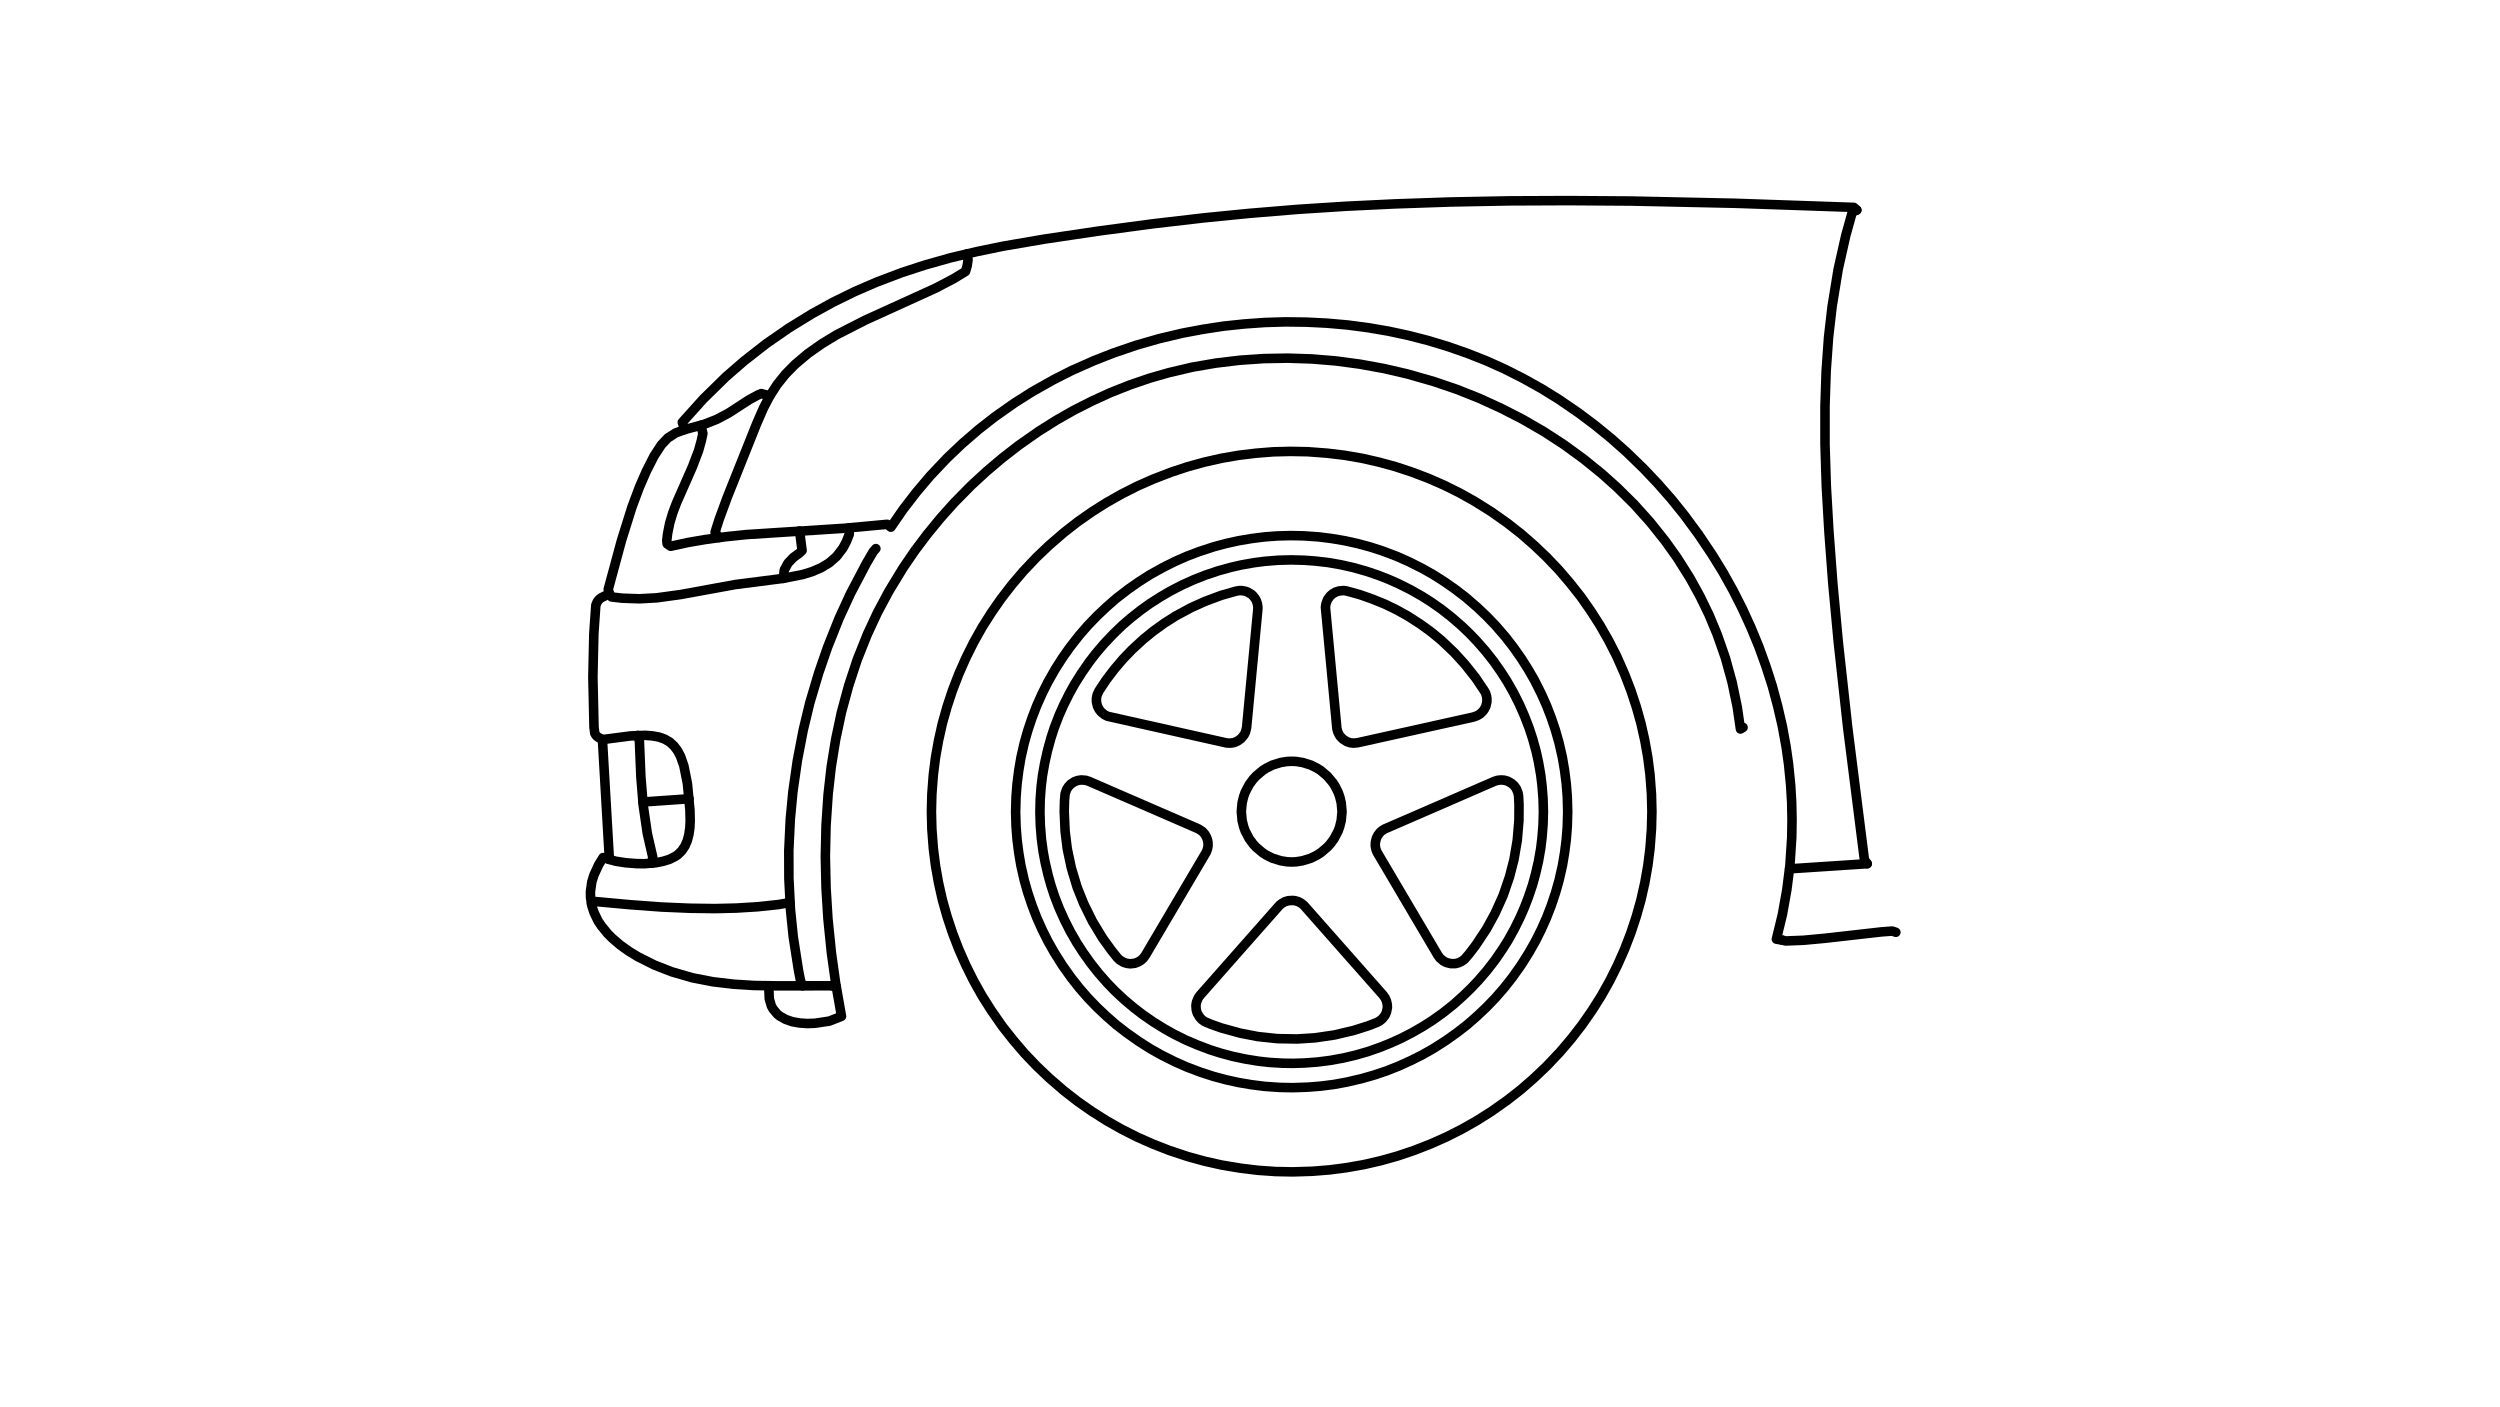
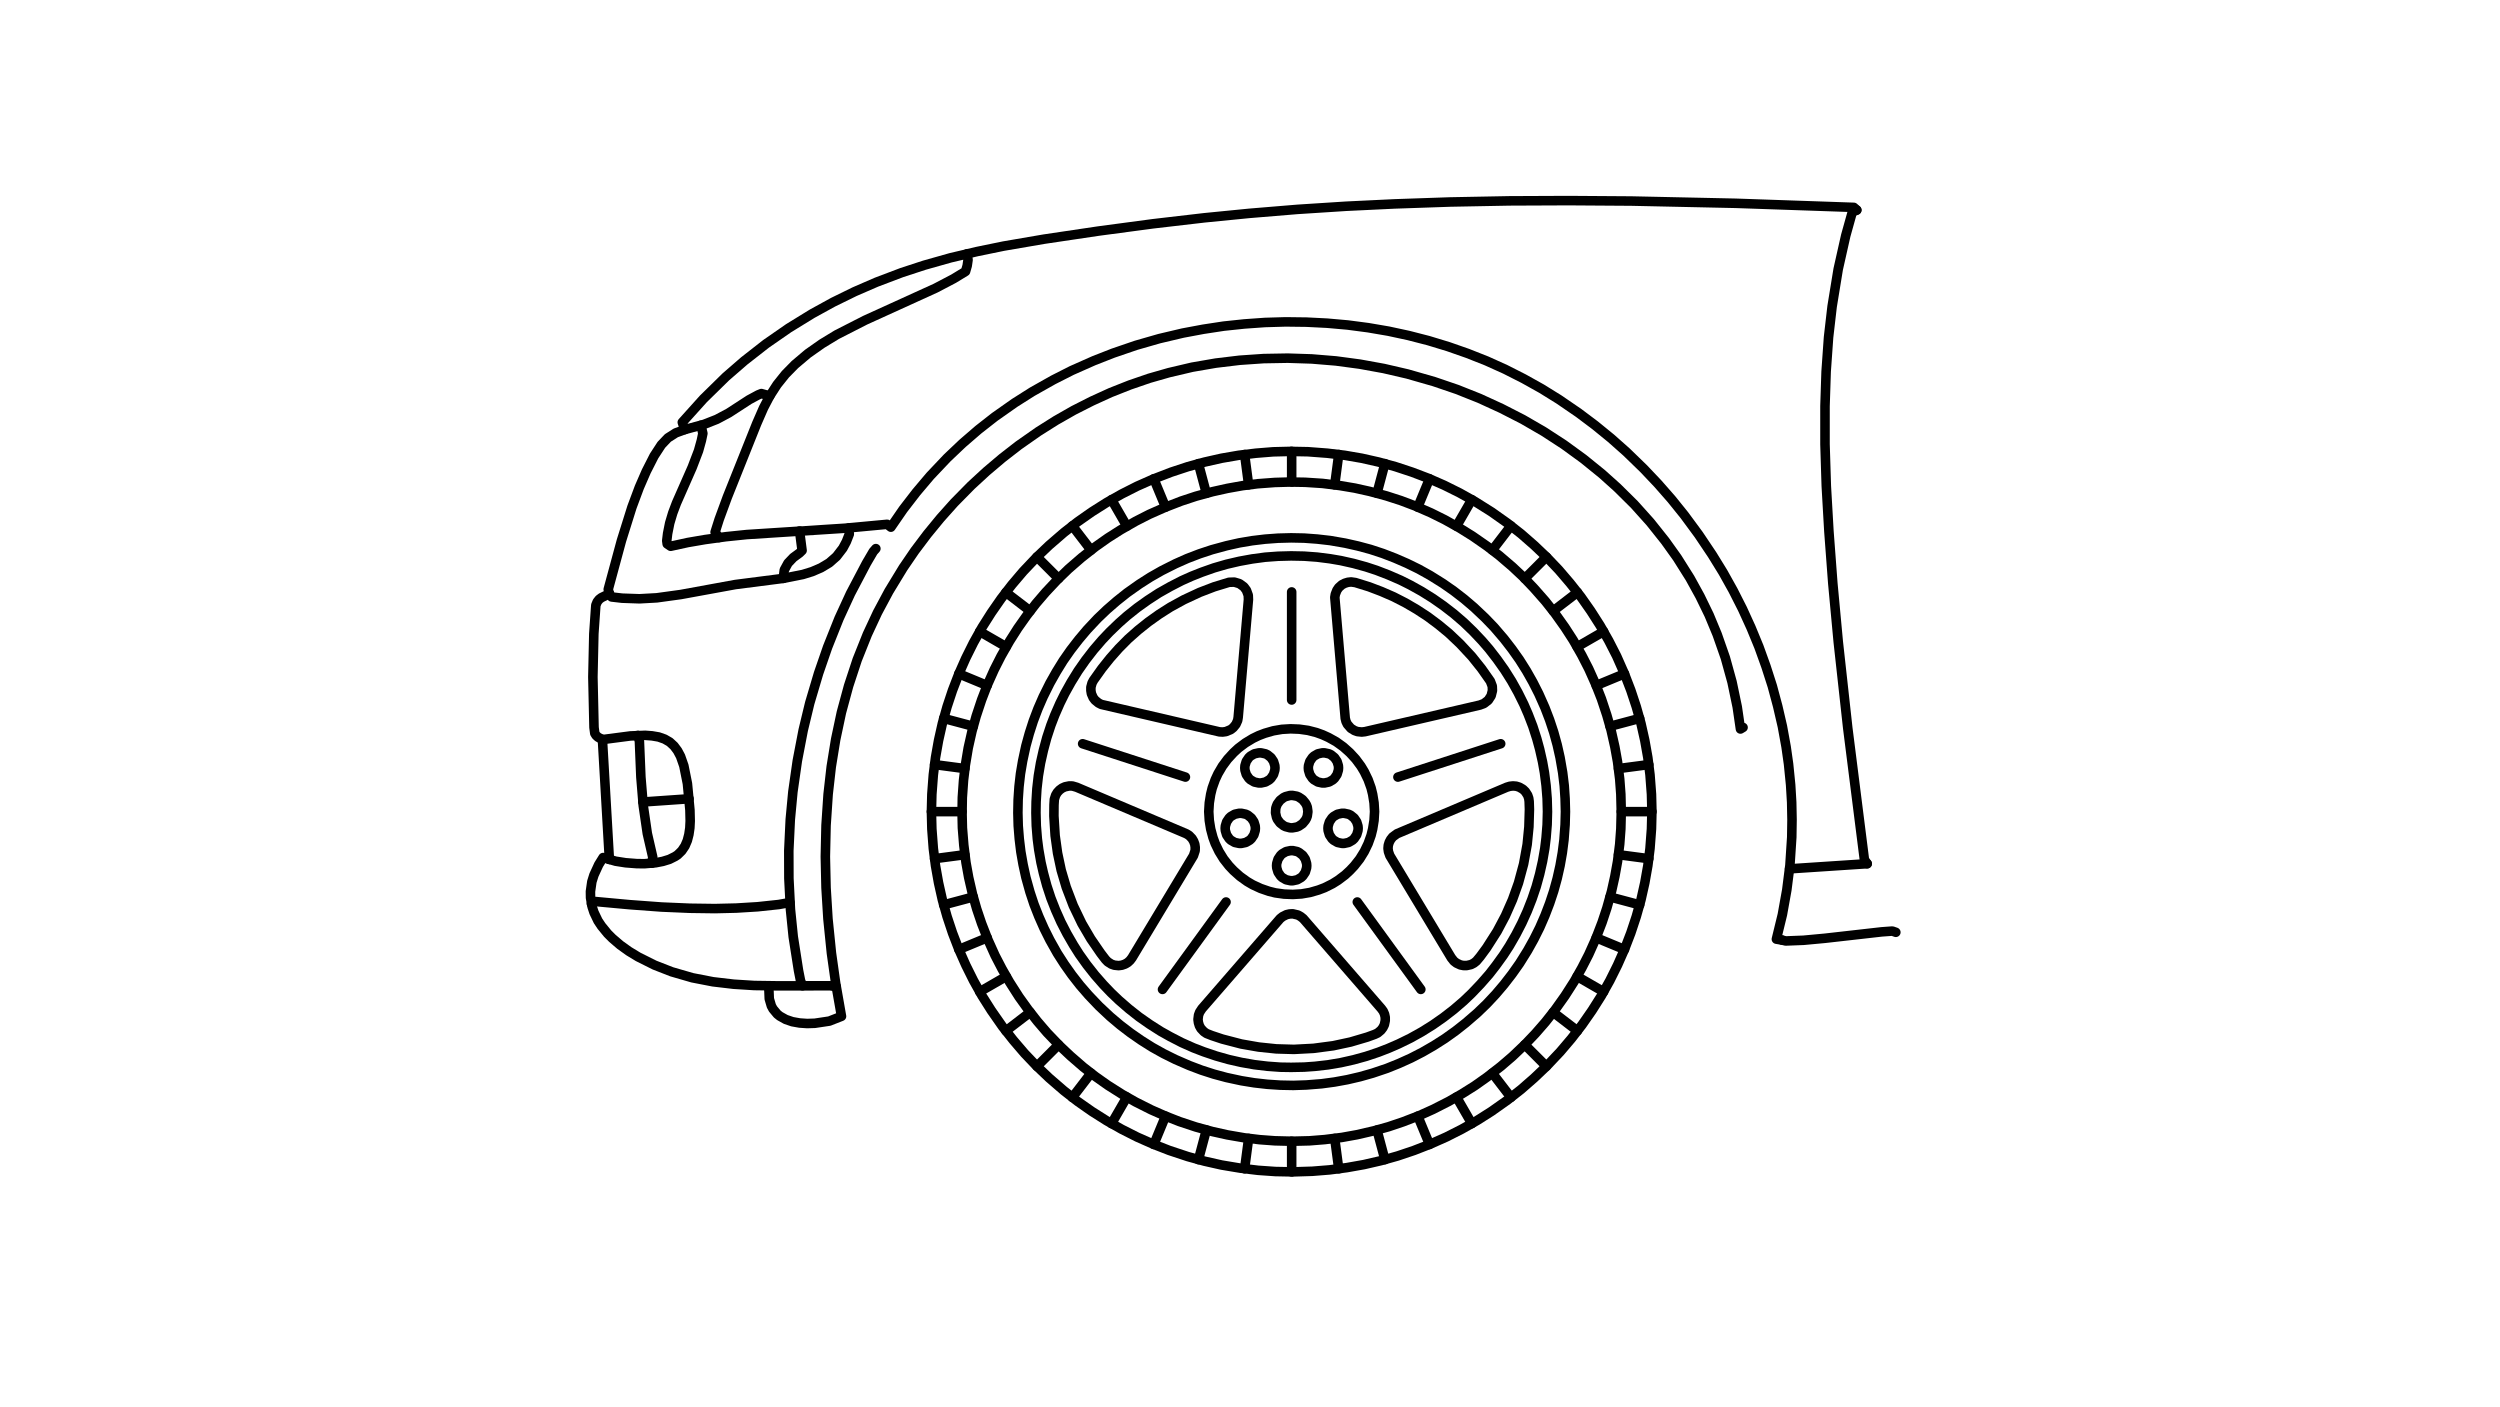
<svg xmlns="http://www.w3.org/2000/svg" viewBox="0 0 2880 1620" width="2880" height="1620">
  <g fill="none" stroke="#000" stroke-width="11" stroke-linecap="round" stroke-linejoin="round">
    <path d="M2139.0,242.0 L2135.6,238.9 L1999.5,234.2 L1879.2,231.6 L1806.9,231.1 L1738.7,231.4 L1670.5,232.7 L1606.5,234.9 L1550.6,237.6 L1494.7,241.2 L1439.1,245.8 L1387.5,250.9 L1328.2,257.8 L1265.3,266.2 L1202.8,275.5 L1156.2,283.5 L1125.5,289.8 L1095.0,297.0 L1064.9,305.5 L1038.9,314.0 L1009.6,325.1 L984.5,336.0 L959.8,348.1 L935.6,361.4 L908.6,378.0 L882.5,396.1 L857.3,415.8 L836.1,434.2 L810.3,459.5 L786.0,486.5 L788.8,494.9" />
    <path d="M2139.0,242.0 L2133.8,244.5 L2126.3,271.4 L2117.6,310.1 L2110.6,353.0 L2106.5,388.5 L2103.7,428.1 L2102.4,467.9 L2102.4,511.8 L2103.9,559.9 L2106.9,612.0 L2111.4,672.0 L2117.7,739.7 L2128.6,838.6 L2147.8,990.4 L2151.0,995.0" />
    <path d="M1114.0,292.4 L1115.2,299.3 L1114.2,306.1 L1112.3,312.7 L1098.5,321.1 L1077.9,331.9 L996.6,368.9 L963.9,385.6 L946.8,396.0 L930.6,407.4 L915.7,420.0 L904.8,431.1 L895.2,443.1 L886.8,456.1 L879.6,469.9 L871.7,488.0 L837.9,572.6 L828.5,598.2 L823.8,613.0 L828.1,619.3" />
    <path d="M886.8,456.1 L877.1,453.4 L873.4,454.9 L863.0,460.5 L839.6,475.7 L825.7,483.1 L811.2,488.8 L788.8,494.9 L778.5,498.7 L769.4,504.5 L761.9,512.4 L753.5,525.3 L744.5,543.0 L736.5,561.4 L728.0,584.2 L715.9,622.8 L700.7,678.9 L702.0,684.0" />
    <path d="M807.5,489.9 L809.7,499.3 L808.0,507.4 L804.7,519.3 L797.4,538.4 L779.3,579.5 L775.0,590.9 L771.5,602.6 L769.1,614.6 L768.1,622.9 L768.6,626.6 L772.6,629.3 L792.3,625.0 L812.1,621.6 L836.1,618.3 L860.3,615.8 L973.7,608.5 L1022.0,604.0 L1026.3,607.3 L1040.5,586.7 L1055.7,567.0 L1071.6,548.2 L1091.2,527.5 L1108.8,510.8 L1127.1,495.0 L1146.0,480.2 L1168.9,464.1 L1189.1,451.3 L1213.4,437.6 L1234.7,426.8 L1260.2,415.5 L1282.4,406.8 L1308.7,397.8 L1335.5,390.1 L1362.6,383.7 L1386.1,379.3 L1409.7,375.7 L1433.4,373.2 L1457.2,371.5 L1481.1,370.8 L1505.0,371.1 L1528.8,372.3 L1552.5,374.4 L1576.1,377.5 L1599.5,381.5 L1622.7,386.5 L1645.6,392.4 L1668.3,399.3 L1690.6,407.1 L1712.6,415.8 L1734.1,425.5 L1755.2,436.2 L1775.8,447.7 L1795.8,460.1 L1818.6,475.7 L1837.5,489.9 L1855.9,504.9 L1873.6,520.6 L1893.5,539.9 L1909.8,557.1 L1925.5,575.0 L1940.4,593.5 L1956.9,615.9 L1972.4,639.0 L1984.9,659.3 L1996.5,680.1 L2007.3,701.4 L2017.2,723.1 L2026.3,745.2 L2034.4,767.7 L2041.7,790.4 L2047.9,813.5 L2053.3,836.8 L2057.6,860.4 L2060.4,880.2 L2062.8,904.1 L2064.0,924.2 L2064.4,944.3 L2064.1,964.5 L2062.0,996.8 L2058.4,1025.2 L2053.3,1053.6 L2046.4,1081.9 L2053.0,1083.0" />
    <path d="M977.8,608.2 L978.4,615.3 L975.0,624.0 L971.0,631.5 L963.7,641.0 L955.3,648.4 L945.8,654.1 L935.6,658.5 L924.9,661.8 L902.3,666.3 L847.1,673.4 L784.2,684.9 L756.6,688.7 L736.7,689.8 L716.7,689.1 L704.6,687.7 L702.0,684.0" />
    <path d="M921.1,611.7 L924.0,634.2 L921.0,637.1 L913.9,642.3 L907.8,648.7 L903.5,656.6 L902.3,666.3" />
    <path d="M1009.0,632.0 L1006.0,635.4 L998.1,648.9 L979.8,683.7 L966.6,712.4 L953.4,745.5 L943.0,775.6 L932.8,810.0 L925.3,841.1 L918.5,876.5 L913.4,912.2 L910.4,944.1 L908.7,980.0 L908.8,1011.9 L910.6,1047.6 L913.8,1079.1 L919.9,1118.1 L922.2,1129.7 L924.5,1135.6" />
    <path d="M702.0,684.0 L692.8,688.5 L690.2,690.5 L688.0,693.3 L686.4,697.2 L684.1,730.1 L683.0,779.9 L684.3,838.0 L685.2,844.8 L686.7,847.2 L688.9,849.2 L694.0,852.0" />
    <path d="M2008.0,838.0 L2005.0,839.8 L2001.3,814.4 L1995.3,785.7 L1987.6,757.8 L1978.2,730.9 L1968.9,708.5 L1958.4,686.9 L1946.9,666.0 L1932.1,642.5 L1918.3,623.2 L1901.1,601.6 L1882.7,581.1 L1863.1,561.7 L1845.5,545.9 L1824.0,528.5 L1801.6,512.2 L1778.4,497.1 L1754.4,483.2 L1729.6,470.5 L1704.3,458.9 L1678.4,448.6 L1652.0,439.6 L1621.3,430.8 L1594.1,424.5 L1566.6,419.5 L1539.0,415.8 L1511.2,413.5 L1483.5,412.6 L1455.7,413.1 L1428.1,415.0 L1400.6,418.3 L1373.4,423.0 L1346.6,429.3 L1323.9,435.8 L1301.5,443.5 L1279.5,452.2 L1258.0,462.0 L1236.9,472.7 L1216.2,484.5 L1196.1,497.2 L1173.4,513.1 L1154.6,527.7 L1136.4,543.1 L1118.8,559.3 L1099.3,579.1 L1083.4,596.9 L1068.3,615.3 L1053.9,634.4 L1040.5,654.0 L1024.0,681.1 L1010.9,705.6 L999.2,730.7 L987.5,760.0 L977.6,790.1 L969.3,820.7 L962.7,851.8 L957.6,883.2 L954.0,915.0 L951.6,950.9 L950.8,986.9 L951.6,1022.8 L953.8,1058.5 L957.8,1097.9 L962.7,1132.7 L969.4,1170.8 L955.4,1176.3 L938.7,1178.8 L929.9,1179.1 L921.2,1178.5 L912.8,1177.0 L905.2,1174.4 L898.4,1170.6 L895.4,1168.2 L890.5,1162.3 L888.6,1158.8 L886.2,1150.6 L885.8,1140.6 L884.8,1135.7" />
    <path d="M702.0,990.0 L709.2,992.1 L720.7,993.9 L733.6,994.9 L742.4,995.0 L755.4,993.9 L763.6,992.3 L771.1,990.0 L777.7,986.7 L780.6,984.8 L785.4,980.1 L789.1,974.6 L791.8,968.3 L793.6,961.3 L794.7,953.8 L795.1,945.8 L794.8,933.2 L791.9,902.7 L787.8,882.2 L784.0,871.3 L780.6,864.9 L776.5,859.4 L771.5,854.8 L765.6,851.4 L758.8,849.0 L751.2,847.7 L743.2,847.1 L726.2,847.8 L694.0,852.0" />
    <path d="M734.8,847.2 L736.6,853.9 L738.3,895.2 L741.0,928.0 L745.7,960.2 L752.0,987.6 L751.1,994.4" />
    <path d="M694.0,852.0 L702.0,990.0" />
    <path d="M793.8,920.2 L740.6,923.9" />
    <path d="M702.0,990.0 L694.8,987.9 L689.7,996.1 L684.2,1008.1 L681.8,1015.8 L680.2,1027.0 L680.3,1034.2 L682.1,1044.5 L684.3,1051.2 L688.9,1060.8 L692.9,1066.8 L700.0,1075.5 L705.5,1081.0 L714.5,1088.7 L724.4,1095.8 L735.1,1102.3 L754.1,1111.8 L773.8,1119.5 L797.6,1126.4 L821.3,1131.0 L845.1,1133.8 L868.9,1135.3 L896.7,1135.7 L956.4,1135.6 L963.3,1136.6" />
    <path d="M2151.0,995.0 L2061.6,1000.9" />
    <path d="M681.3,1041.1 L685.3,1038.5 L725.5,1042.2 L762.1,1044.9 L794.8,1046.3 L823.6,1046.7 L848.2,1046.1 L872.7,1044.6 L897.1,1042.0 L910.0,1039.7" />
    <path d="M2184.0,1074.0 L2180.0,1072.6 L2167.7,1073.5 L2102.3,1080.9 L2077.6,1083.2 L2057.1,1084.0 L2053.0,1083.0" />
    <path d="M1903.0,935.0 L1902.5,955.0 L1900.8,977.5 L1898.3,997.3 L1894.8,1017.0 L1890.4,1036.6 L1885.0,1055.8 L1878.7,1074.8 L1871.5,1093.5 L1863.4,1111.8 L1854.5,1129.7 L1844.7,1147.2 L1834.0,1164.1 L1822.6,1180.5 L1810.3,1196.4 L1797.4,1211.6 L1781.9,1228.0 L1767.4,1241.8 L1752.3,1255.0 L1736.6,1267.3 L1718.2,1280.3 L1701.3,1291.0 L1683.8,1300.9 L1666.0,1309.9 L1647.7,1318.0 L1629.0,1325.3 L1610.0,1331.7 L1590.8,1337.1 L1571.3,1341.6 L1551.6,1345.1 L1531.7,1347.7 L1511.8,1349.3 L1489.3,1350.0 L1469.2,1349.6 L1449.3,1348.2 L1429.4,1345.8 L1407.2,1342.1 L1387.7,1337.7 L1368.4,1332.4 L1347.0,1325.3 L1328.3,1318.0 L1310.0,1309.9 L1292.2,1300.9 L1274.7,1291.0 L1257.8,1280.3 L1241.4,1268.8 L1225.6,1256.5 L1208.6,1241.8 L1194.1,1228.0 L1180.3,1213.5 L1167.3,1198.3 L1154.9,1182.6 L1142.0,1164.1 L1131.3,1147.2 L1121.5,1129.7 L1112.6,1111.8 L1104.5,1093.5 L1097.3,1074.8 L1091.0,1055.8 L1085.6,1036.6 L1081.2,1017.0 L1077.7,997.3 L1075.2,977.5 L1073.5,955.0 L1073.0,935.0 L1073.5,915.0 L1075.2,892.5 L1077.7,872.7 L1081.2,853.0 L1085.6,833.4 L1091.0,814.2 L1097.3,795.2 L1104.5,776.5 L1112.6,758.2 L1121.5,740.3 L1131.3,722.8 L1142.0,705.9 L1153.4,689.5 L1165.7,673.6 L1178.6,658.4 L1194.1,642.0 L1208.6,628.2 L1225.6,613.5 L1241.4,601.2 L1257.8,589.7 L1274.7,579.0 L1292.2,569.1 L1310.0,560.1 L1328.3,552.0 L1349.3,543.9 L1368.4,537.6 L1387.7,532.3 L1407.2,527.9 L1426.9,524.5 L1446.8,522.1 L1466.7,520.5 L1486.7,520.0 L1506.8,520.4 L1529.2,522.1 L1549.1,524.5 L1568.8,527.9 L1588.3,532.3 L1607.6,537.6 L1626.7,543.9 L1645.4,551.0 L1663.7,559.0 L1681.6,567.9 L1699.1,577.7 L1718.2,589.7 L1736.6,602.7 L1752.3,615.0 L1767.4,628.2 L1781.9,642.0 L1795.7,656.5 L1808.7,671.7 L1821.1,687.4 L1832.6,703.8 L1843.4,720.7 L1853.3,738.1 L1862.4,755.9 L1871.5,776.5 L1878.7,795.2 L1885.0,814.2 L1890.4,833.4 L1894.8,853.0 L1898.3,872.7 L1900.8,892.5 L1902.5,915.0Z" />
-     <path d="M1806.0,935.0 L1805.5,952.5 L1804.3,967.5 L1802.4,982.4 L1799.9,997.2 L1796.0,1014.3 L1791.9,1028.7 L1787.1,1043.0 L1781.7,1057.0 L1775.6,1070.7 L1768.9,1084.1 L1761.5,1097.2 L1752.1,1112.1 L1742.0,1126.3 L1732.7,1138.1 L1722.8,1149.5 L1712.4,1160.3 L1701.5,1170.6 L1690.2,1180.5 L1678.3,1189.7 L1666.1,1198.4 L1651.3,1207.9 L1638.2,1215.3 L1624.8,1222.0 L1611.1,1228.2 L1597.2,1233.7 L1582.9,1238.5 L1568.5,1242.6 L1551.4,1246.6 L1536.6,1249.3 L1521.7,1251.2 L1506.8,1252.4 L1489.3,1253.0 L1474.2,1252.7 L1456.8,1251.5 L1441.8,1249.6 L1427.0,1247.1 L1412.4,1243.9 L1397.9,1240.0 L1383.6,1235.4 L1367.2,1229.2 L1353.4,1223.1 L1337.8,1215.3 L1324.7,1207.9 L1312.0,1199.8 L1297.7,1189.7 L1285.8,1180.5 L1274.5,1170.6 L1263.6,1160.3 L1253.2,1149.5 L1243.3,1138.1 L1234.0,1126.3 L1223.9,1112.1 L1214.5,1097.2 L1207.1,1084.1 L1200.4,1070.7 L1194.3,1057.0 L1188.9,1043.0 L1184.1,1028.7 L1180.0,1014.3 L1176.1,997.2 L1173.6,982.4 L1171.7,967.5 L1170.5,952.5 L1170.0,935.0 L1170.5,917.5 L1171.7,902.5 L1173.6,887.6 L1176.1,872.8 L1180.0,855.7 L1184.1,841.3 L1188.9,827.0 L1194.3,813.0 L1200.4,799.3 L1207.1,785.9 L1215.8,770.6 L1223.9,757.9 L1232.5,745.7 L1243.3,731.9 L1253.2,720.5 L1263.6,709.7 L1274.5,699.4 L1285.8,689.5 L1299.7,678.8 L1312.0,670.2 L1324.7,662.1 L1340.0,653.6 L1353.4,646.9 L1367.2,640.8 L1381.2,635.5 L1397.9,630.0 L1412.4,626.1 L1427.0,622.9 L1441.8,620.4 L1456.8,618.5 L1471.7,617.4 L1486.7,617.0 L1501.8,617.3 L1519.2,618.5 L1534.2,620.4 L1549.0,622.9 L1563.6,626.1 L1578.1,630.0 L1592.4,634.6 L1608.8,640.8 L1622.6,646.9 L1638.2,654.7 L1651.3,662.1 L1664.0,670.2 L1676.3,678.8 L1688.2,687.9 L1701.5,699.4 L1712.4,709.7 L1722.8,720.5 L1734.3,733.8 L1743.5,745.7 L1752.1,757.9 L1760.2,770.6 L1767.7,783.6 L1775.6,799.3 L1781.7,813.0 L1787.1,827.0 L1791.9,841.3 L1796.0,855.7 L1799.9,872.8 L1802.4,887.6 L1804.3,902.5 L1805.5,917.5Z" />
-     <path d="M1778.0,935.0 L1777.6,950.0 L1776.4,965.0 L1774.9,977.5 L1772.3,992.3 L1768.9,1006.9 L1765.6,1019.0 L1760.8,1033.3 L1756.3,1045.0 L1751.3,1056.5 L1744.7,1069.9 L1737.4,1083.1 L1730.7,1093.7 L1722.2,1106.1 L1713.0,1118.0 L1703.2,1129.4 L1694.6,1138.5 L1685.6,1147.2 L1674.4,1157.2 L1662.6,1166.6 L1650.4,1175.3 L1639.8,1182.1 L1626.8,1189.6 L1613.4,1196.5 L1602.0,1201.6 L1590.4,1206.3 L1576.2,1211.3 L1561.7,1215.5 L1547.1,1218.9 L1532.3,1221.6 L1517.4,1223.5 L1502.4,1224.6 L1489.9,1225.0 L1477.4,1224.8 L1462.3,1223.9 L1449.9,1222.5 L1435.0,1220.1 L1420.3,1217.0 L1405.8,1213.1 L1393.9,1209.3 L1379.8,1204.0 L1366.0,1198.1 L1352.5,1191.4 L1341.6,1185.3 L1328.8,1177.4 L1316.4,1168.8 L1306.5,1161.2 L1295.0,1151.5 L1284.0,1141.2 L1275.3,1132.2 L1265.4,1120.9 L1256.1,1109.1 L1247.4,1096.8 L1240.6,1086.3 L1233.1,1073.3 L1226.3,1059.9 L1220.1,1046.1 L1214.7,1032.1 L1210.8,1020.2 L1207.4,1008.1 L1204.0,993.5 L1201.7,981.2 L1199.7,966.3 L1198.5,951.3 L1198.0,936.3 L1198.3,921.2 L1199.4,906.2 L1200.9,893.8 L1203.5,879.0 L1206.8,864.3 L1210.8,849.8 L1214.7,837.9 L1220.1,823.9 L1225.2,812.4 L1231.9,799.0 L1238.0,788.0 L1246.0,775.3 L1254.6,762.9 L1262.2,753.0 L1272.0,741.5 L1282.3,730.6 L1293.1,720.2 L1302.6,712.0 L1314.4,702.7 L1324.6,695.4 L1337.3,687.3 L1348.1,681.0 L1361.4,674.1 L1375.1,667.9 L1389.1,662.4 L1403.4,657.6 L1417.9,653.6 L1430.1,650.8 L1444.9,648.2 L1457.4,646.6 L1472.3,645.4 L1487.4,645.0 L1502.4,645.4 L1514.9,646.3 L1529.8,648.0 L1544.7,650.6 L1559.3,653.9 L1573.8,658.0 L1588.0,662.8 L1599.7,667.4 L1611.2,672.5 L1624.6,679.2 L1637.7,686.6 L1648.3,693.3 L1660.6,701.9 L1672.4,711.2 L1683.8,721.1 L1692.8,729.7 L1701.5,738.8 L1711.4,750.1 L1720.7,761.9 L1729.3,774.2 L1736.1,784.8 L1743.5,797.8 L1750.3,811.3 L1756.3,825.0 L1761.7,839.1 L1765.6,851.0 L1769.6,865.5 L1772.3,877.7 L1774.9,892.5 L1776.4,905.0 L1777.6,920.0Z" />
-     <path d="M1546.0,935.0 L1545.1,945.1 L1543.3,952.4 L1541.6,957.2 L1536.9,966.2 L1532.4,972.3 L1529.0,976.0 L1521.3,982.5 L1517.0,985.2 L1510.2,988.6 L1500.6,991.6 L1493.1,992.8 L1488.0,993.0 L1482.9,992.8 L1475.4,991.6 L1465.8,988.6 L1459.0,985.2 L1454.7,982.5 L1447.0,976.0 L1443.6,972.3 L1439.1,966.2 L1434.4,957.2 L1432.7,952.4 L1430.9,945.1 L1430.0,935.0 L1430.9,924.9 L1432.7,917.6 L1434.4,912.8 L1439.1,903.8 L1443.6,897.7 L1447.0,894.0 L1454.7,887.5 L1459.0,884.8 L1465.8,881.4 L1475.4,878.4 L1482.9,877.2 L1488.0,877.0 L1493.1,877.2 L1500.6,878.4 L1510.2,881.4 L1517.0,884.8 L1521.3,887.5 L1529.0,894.0 L1535.5,901.7 L1538.2,906.0 L1541.6,912.8 L1543.3,917.6 L1545.1,924.9Z" />
-     <path d="M1551.7,680.9 L1547.8,680.3 L1542.6,680.8 L1538.8,682.0 L1535.4,683.9 L1532.4,686.5 L1529.3,690.7 L1527.5,695.6 L1526.9,699.5 L1540.1,839.3 L1541.1,843.1 L1542.8,846.6 L1544.3,848.7 L1547.1,851.5 L1551.5,854.3 L1555.1,855.6 L1559.0,856.1 L1564.2,855.6 L1697.4,826.0 L1701.1,824.7 L1703.4,823.5 L1705.6,822.0 L1708.4,819.2 L1709.9,817.1 L1711.7,813.6 L1712.9,808.5 L1712.9,804.5 L1712.5,801.9 L1711.3,798.2 L1710.0,795.9 L1700.0,781.0 L1687.5,765.2 L1675.5,752.0 L1660.9,738.1 L1649.2,728.4 L1636.7,719.3 L1622.0,709.8 L1608.7,702.4 L1595.0,695.8 L1580.7,690.0 L1566.4,685.0Z" />
-     <path d="M1656.4,1100.4 L1658.7,1103.6 L1662.7,1107.0 L1666.2,1108.8 L1671.3,1110.1 L1676.5,1110.1 L1680.4,1109.1 L1683.9,1107.4 L1687.1,1105.1 L1692.3,1099.1 L1700.0,1089.0 L1712.5,1070.1 L1722.3,1052.2 L1731.6,1031.6 L1739.0,1010.0 L1744.1,990.2 L1747.9,967.9 L1749.8,945.1 L1749.9,927.2 L1749.4,917.0 L1748.7,913.2 L1746.7,908.3 L1744.3,905.1 L1741.4,902.5 L1736.9,899.9 L1733.1,898.8 L1729.1,898.5 L1725.2,898.9 L1721.5,900.1 L1595.1,955.0 L1591.8,957.1 L1589.9,958.8 L1587.5,961.9 L1585.7,965.4 L1584.4,970.4 L1584.3,974.3 L1585.0,978.2 L1586.4,981.8Z" />
-     <path d="M1382.7,1146.3 L1380.4,1149.5 L1378.4,1154.3 L1377.7,1158.2 L1378.1,1163.4 L1379.2,1167.2 L1381.9,1171.7 L1384.6,1174.6 L1387.8,1176.9 L1395.1,1180.0 L1407.0,1184.2 L1428.8,1190.2 L1448.9,1194.1 L1471.4,1196.5 L1494.2,1196.9 L1514.7,1195.6 L1537.2,1192.3 L1559.3,1187.1 L1576.3,1181.7 L1585.9,1178.0 L1589.3,1176.2 L1592.4,1173.7 L1595.6,1169.6 L1597.2,1166.0 L1598.3,1160.8 L1598.1,1156.9 L1597.2,1153.1 L1595.6,1149.5 L1593.3,1146.3 L1502.1,1043.0 L1499.1,1040.6 L1495.6,1038.7 L1491.9,1037.6 L1489.3,1037.3 L1484.1,1037.6 L1480.4,1038.7 L1476.9,1040.6 L1473.9,1043.0Z" />
-     <path d="M1254.5,900.1 L1250.8,898.9 L1245.5,898.5 L1241.6,899.1 L1237.9,900.4 L1233.5,903.3 L1230.8,906.2 L1228.7,909.5 L1227.0,914.4 L1226.3,922.3 L1226.0,935.0 L1227.0,957.6 L1229.5,977.9 L1234.2,1000.0 L1240.8,1021.9 L1248.4,1040.9 L1258.5,1061.4 L1270.2,1080.7 L1280.7,1095.2 L1287.1,1103.2 L1289.9,1105.9 L1294.4,1108.6 L1298.2,1109.8 L1302.1,1110.3 L1307.3,1109.7 L1311.0,1108.3 L1314.4,1106.3 L1317.3,1103.6 L1319.6,1100.4 L1389.6,981.8 L1391.0,978.2 L1391.7,974.3 L1391.6,970.4 L1391.1,967.8 L1389.8,964.2 L1387.8,960.8 L1385.2,957.9 L1380.9,955.0Z" />
-     <path d="M1266.0,795.9 L1263.8,800.7 L1263.1,804.5 L1263.1,808.5 L1264.3,813.6 L1266.1,817.1 L1268.5,820.2 L1272.6,823.5 L1276.1,825.2 L1413.1,855.9 L1417.0,856.1 L1420.9,855.6 L1423.3,854.8 L1426.8,853.0 L1429.9,850.6 L1433.2,846.6 L1434.9,843.1 L1436.1,838.0 L1449.0,702.2 L1449.1,699.5 L1448.5,695.6 L1447.3,691.9 L1446.0,689.6 L1443.6,686.5 L1441.7,684.7 L1437.2,682.0 L1434.7,681.1 L1430.8,680.4 L1428.2,680.3 L1424.3,680.9 L1407.0,685.8 L1388.2,692.8 L1371.8,700.2 L1354.2,709.7 L1341.2,718.0 L1328.8,726.9 L1317.0,736.5 L1304.1,748.4 L1293.6,759.3 L1283.6,771.1 L1274.4,783.2Z" />
+     <path d="M1867.7,935.0 L1867.2,955.0 L1865.9,972.5 L1863.4,992.4 L1860.3,1009.6 L1856.5,1026.7 L1851.1,1046.0 L1845.6,1062.6 L1838.4,1081.3 L1830.2,1099.6 L1822.2,1115.2 L1813.6,1130.4 L1802.8,1147.3 L1791.2,1163.6 L1780.3,1177.4 L1768.8,1190.6 L1756.7,1203.3 L1742.2,1217.1 L1728.9,1228.5 L1713.1,1240.8 L1698.8,1250.9 L1684.0,1260.2 L1668.8,1268.9 L1650.9,1278.0 L1634.9,1285.2 L1616.2,1292.4 L1599.6,1298.0 L1582.7,1302.7 L1563.2,1307.2 L1546.0,1310.3 L1526.1,1312.8 L1508.6,1314.2 L1488.6,1314.7 L1468.6,1314.2 L1451.1,1312.9 L1433.7,1310.8 L1414.0,1307.4 L1396.9,1303.6 L1377.6,1298.3 L1358.6,1292.0 L1342.3,1285.6 L1326.2,1278.5 L1308.3,1269.5 L1293.1,1260.9 L1276.2,1250.2 L1261.9,1240.1 L1248.0,1229.3 L1232.9,1216.2 L1220.2,1204.2 L1206.3,1189.7 L1194.9,1176.4 L1184.1,1162.6 L1173.9,1148.4 L1163.1,1131.5 L1154.4,1116.3 L1146.3,1100.7 L1138.1,1082.5 L1130.8,1063.8 L1125.2,1047.2 L1120.4,1030.4 L1115.9,1010.8 L1112.8,993.6 L1110.3,973.7 L1108.7,953.8 L1108.3,936.3 L1108.6,918.7 L1110.0,898.8 L1112.1,881.4 L1115.4,861.6 L1119.8,842.1 L1124.5,825.2 L1130.8,806.2 L1137.1,789.8 L1145.3,771.5 L1153.2,755.9 L1163.1,738.5 L1172.5,723.7 L1182.6,709.4 L1193.3,695.5 L1204.7,682.2 L1218.4,667.6 L1231.0,655.4 L1246.1,642.3 L1261.9,629.9 L1276.2,619.8 L1291.0,610.4 L1308.3,600.5 L1324.0,592.5 L1342.3,584.4 L1360.9,577.2 L1377.6,571.7 L1396.9,566.4 L1414.0,562.6 L1431.3,559.5 L1448.6,557.3 L1468.6,555.8 L1486.1,555.3 L1503.6,555.6 L1523.6,556.9 L1543.5,559.4 L1560.8,562.3 L1577.9,566.1 L1597.2,571.3 L1613.9,576.7 L1630.3,582.9 L1648.6,590.9 L1664.3,598.7 L1681.8,608.5 L1696.7,617.8 L1713.1,629.2 L1727.0,639.9 L1742.2,652.9 L1755.0,664.9 L1767.1,677.6 L1780.3,692.6 L1791.2,706.4 L1802.8,722.7 L1812.3,737.4 L1822.2,754.8 L1830.2,770.4 L1838.4,788.7 L1844.8,805.0 L1851.1,824.0 L1855.9,840.9 L1860.3,860.4 L1863.4,877.6 L1865.9,897.5 L1867.2,915.0Z" />
+     <path d="M1867.7,935.0 L1903.0,935.0" />
+     <path d="M1864.5,984.6 L1899.4,989.2" />
+     <path d="M1854.8,1033.3 L1888.9,1042.4" />
+     <path d="M1838.8,1080.3 L1871.4,1093.8" />
+     <path d="M1816.9,1124.9 L1847.4,1142.5" />
+     <path d="M1789.3,1166.2 L1817.2,1187.6" />
+     <path d="M1756.5,1203.5 L1781.4,1228.4" />
+     <path d="M1719.2,1236.3 L1740.6,1264.2" />
+     <path d="M1677.9,1263.9 L1695.5,1294.4" />
+     <path d="M1633.3,1285.8 L1646.8,1318.4" />
+     <path d="M1586.3,1301.8 L1595.4,1335.9" />
+     <path d="M1537.6,1311.5 L1542.2,1346.4" />
+     <path d="M1488.0,1314.7 L1488.0,1350.0" />
+     <path d="M1438.4,1311.5 L1433.8,1346.4" />
+     <path d="M1389.7,1301.8 L1380.6,1335.9" />
+     <path d="M1342.7,1285.8 L1329.2,1318.4" />
+     <path d="M1298.1,1263.9 L1280.5,1294.4" />
+     <path d="M1256.8,1236.3 L1235.4,1264.2" />
+     <path d="M1219.5,1203.5 L1194.6,1228.4" />
+     <path d="M1186.7,1166.2 L1158.8,1187.6" />
+     <path d="M1159.1,1124.9 L1128.6,1142.5" />
+     <path d="M1137.2,1080.3 L1104.6,1093.8" />
+     <path d="M1121.2,1033.3 L1087.1,1042.4" />
+     <path d="M1111.5,984.6 L1076.6,989.2" />
+     <path d="M1108.3,935.0 L1073.0,935.0" />
+     <path d="M1111.5,885.4 L1076.6,880.8" />
+     <path d="M1121.2,836.7 L1087.1,827.6" />
+     <path d="M1137.2,789.7 L1104.6,776.2" />
+     <path d="M1159.1,745.1 L1128.6,727.5" />
+     <path d="M1186.7,703.8 L1158.8,682.4" />
+     <path d="M1219.5,666.5 L1194.6,641.6" />
+     <path d="M1256.8,633.7 L1235.4,605.8" />
+     <path d="M1298.1,606.1 L1280.5,575.6" />
+     <path d="M1342.7,584.2 L1329.2,551.6" />
+     <path d="M1389.7,568.2 L1380.6,534.1" />
+     <path d="M1438.4,558.5 L1433.8,523.6" />
+     <path d="M1488.0,555.3 L1488.0,520.0" />
+     <path d="M1537.6,558.5 L1542.2,523.6" />
+     <path d="M1586.3,568.2 L1595.4,534.1" />
+     <path d="M1633.3,584.2 L1646.8,551.6" />
+     <path d="M1677.9,606.1 L1695.5,575.6" />
+     <path d="M1719.2,633.7 L1740.6,605.8" />
+     <path d="M1756.5,666.5 L1781.4,641.6" />
+     <path d="M1789.3,703.8 L1817.2,682.4" />
+     <path d="M1816.9,745.1 L1847.4,727.5" />
+     <path d="M1838.8,789.7 L1871.4,776.2" />
+     <path d="M1854.8,836.7 L1888.9,827.6" />
+     <path d="M1864.5,885.4 L1899.4,880.8" />
+     <path d="M1803.4,935.0 L1803.0,950.0 L1801.7,967.5 L1799.8,982.4 L1797.2,997.2 L1793.9,1011.9 L1789.9,1026.4 L1785.2,1040.6 L1779.8,1054.7 L1773.8,1068.5 L1767.1,1081.9 L1759.8,1095.0 L1750.5,1109.9 L1741.8,1122.2 L1732.6,1134.1 L1722.9,1145.5 L1712.6,1156.5 L1701.8,1166.9 L1688.5,1178.4 L1676.7,1187.7 L1664.5,1196.4 L1651.8,1204.5 L1638.8,1212.0 L1625.4,1218.9 L1611.7,1225.1 L1597.8,1230.7 L1581.2,1236.3 L1566.7,1240.4 L1552.1,1243.8 L1537.3,1246.5 L1522.4,1248.5 L1504.9,1249.9 L1489.9,1250.4 L1474.9,1250.1 L1459.9,1249.1 L1444.9,1247.4 L1430.1,1245.0 L1412.9,1241.3 L1398.4,1237.4 L1384.1,1232.8 L1370.1,1227.5 L1354.0,1220.5 L1340.5,1213.8 L1327.4,1206.5 L1314.7,1198.5 L1302.3,1189.9 L1290.4,1180.8 L1278.9,1171.1 L1266.1,1159.1 L1254.0,1146.4 L1244.2,1135.1 L1234.9,1123.2 L1226.2,1110.9 L1218.1,1098.3 L1209.5,1083.0 L1202.8,1069.6 L1196.7,1055.8 L1191.2,1041.8 L1186.5,1027.6 L1181.8,1010.7 L1178.6,996.0 L1176.0,981.2 L1174.2,966.3 L1173.0,951.3 L1172.6,936.3 L1172.9,921.2 L1173.9,906.2 L1175.6,891.3 L1178.1,876.5 L1181.8,859.3 L1185.8,844.8 L1190.4,830.5 L1195.7,816.5 L1201.7,802.7 L1209.5,787.0 L1216.9,773.9 L1224.8,761.1 L1233.4,748.8 L1242.6,736.9 L1252.3,725.4 L1264.3,712.6 L1275.2,702.2 L1286.5,692.4 L1298.3,683.0 L1312.6,672.9 L1325.3,664.8 L1338.3,657.4 L1354.0,649.5 L1367.7,643.4 L1381.8,638.0 L1396.0,633.3 L1412.9,628.7 L1427.6,625.4 L1442.4,622.9 L1457.4,621.1 L1472.3,620.0 L1487.4,619.6 L1502.4,619.9 L1517.4,621.0 L1532.3,622.7 L1549.6,625.7 L1564.3,629.0 L1578.8,632.9 L1593.1,637.6 L1607.1,643.0 L1620.9,649.0 L1634.4,655.6 L1647.5,662.9 L1662.4,672.2 L1674.7,680.8 L1686.6,690.0 L1698.0,699.7 L1710.8,711.8 L1721.2,722.6 L1732.6,735.9 L1741.8,747.8 L1750.5,760.1 L1758.5,772.8 L1765.9,785.9 L1772.7,799.3 L1779.8,815.3 L1785.2,829.4 L1789.9,843.6 L1793.9,858.1 L1797.2,872.8 L1800.2,890.1 L1802.0,905.0 L1803.0,920.0Z" />
+     <path d="M1782.7,935.0 L1782.3,950.0 L1781.1,965.0 L1779.6,977.4 L1777.0,992.3 L1773.7,1006.9 L1769.7,1021.4 L1764.9,1035.6 L1759.4,1049.6 L1753.2,1063.3 L1746.3,1076.7 L1738.8,1089.7 L1732.0,1100.2 L1723.2,1112.4 L1715.5,1122.3 L1705.6,1133.6 L1695.2,1144.5 L1686.2,1153.1 L1674.8,1162.9 L1662.9,1172.1 L1650.6,1180.7 L1637.8,1188.7 L1624.7,1196.0 L1611.2,1202.6 L1599.7,1207.6 L1588.1,1212.1 L1573.8,1216.9 L1559.3,1220.9 L1544.6,1224.2 L1529.8,1226.7 L1514.9,1228.4 L1502.4,1229.3 L1487.4,1229.6 L1474.9,1229.4 L1459.9,1228.3 L1444.9,1226.5 L1430.1,1223.9 L1415.5,1220.6 L1401.0,1216.5 L1386.8,1211.7 L1375.1,1207.2 L1361.4,1201.1 L1348.0,1194.2 L1337.1,1188.1 L1324.4,1180.0 L1312.1,1171.4 L1300.3,1162.1 L1288.9,1152.2 L1279.9,1143.6 L1271.2,1134.5 L1261.3,1123.2 L1252.0,1111.4 L1243.3,1099.2 L1236.6,1088.6 L1229.1,1075.6 L1222.2,1062.2 L1216.1,1048.5 L1210.6,1034.5 L1205.9,1020.2 L1202.0,1005.7 L1199.2,993.5 L1196.6,978.7 L1195.0,966.3 L1193.8,951.3 L1193.4,936.3 L1193.6,923.7 L1194.5,908.7 L1196.2,893.8 L1198.7,879.0 L1202.0,864.3 L1205.9,849.8 L1210.6,835.5 L1215.1,823.8 L1221.1,810.1 L1226.7,798.8 L1234.0,785.7 L1241.9,772.9 L1250.5,760.6 L1259.7,748.7 L1269.5,737.3 L1278.1,728.2 L1288.9,717.8 L1298.3,709.5 L1310.1,700.1 L1322.3,691.4 L1334.9,683.2 L1348.0,675.8 L1361.4,668.9 L1372.8,663.8 L1384.4,659.2 L1398.6,654.2 L1413.1,650.0 L1427.7,646.6 L1442.5,643.9 L1457.4,641.9 L1472.3,640.8 L1487.4,640.4 L1502.4,640.7 L1517.4,641.8 L1532.3,643.7 L1544.6,645.8 L1559.3,649.1 L1573.8,653.1 L1585.7,657.0 L1599.7,662.4 L1613.5,668.4 L1624.7,674.0 L1637.8,681.3 L1650.6,689.3 L1662.9,697.9 L1674.8,707.1 L1686.2,716.9 L1697.0,727.3 L1707.3,738.2 L1715.5,747.7 L1724.7,759.6 L1733.4,771.9 L1741.4,784.6 L1748.7,797.7 L1755.4,811.2 L1760.4,822.7 L1765.8,836.7 L1770.4,851.0 L1773.7,863.1 L1777.0,877.7 L1779.2,890.1 L1781.1,905.0 L1782.3,920.0Z" />
+     <path d="M1561.4,671.1 L1556.5,670.4 L1552.8,670.8 L1549.2,671.9 L1545.9,673.6 L1542.2,676.9 L1540.1,680.0 L1538.3,684.6 L1537.7,688.2 L1549.7,827.5 L1550.6,831.1 L1552.2,834.4 L1556.2,839.0 L1560.4,841.6 L1563.8,842.8 L1568.7,843.3 L1572.4,842.9 L1704.9,812.2 L1709.6,810.4 L1714.5,806.6 L1717.8,801.5 L1719.3,795.5 L1719.1,790.5 L1716.9,784.7 L1706.7,770.2 L1695.5,756.2 L1681.8,741.5 L1668.9,729.3 L1657.0,719.5 L1644.8,710.4 L1632.1,702.1 L1618.9,694.4 L1605.4,687.5 L1591.4,681.4 L1577.2,676.0Z" />
+     <path d="M1671.9,1103.4 L1674.9,1107.2 L1677.9,1109.5 L1682.4,1111.6 L1686.0,1112.3 L1689.7,1112.3 L1694.6,1111.2 L1697.9,1109.5 L1700.8,1107.2 L1705.0,1102.2 L1712.5,1092.0 L1724.7,1072.9 L1734.2,1055.0 L1742.4,1036.4 L1749.3,1017.1 L1755.2,995.3 L1759.3,972.8 L1761.3,952.5 L1761.9,932.4 L1761.6,923.3 L1761.1,919.6 L1759.9,916.1 L1757.2,911.9 L1754.5,909.3 L1750.2,906.8 L1746.7,905.7 L1743.0,905.4 L1739.3,905.8 L1735.7,906.9 L1609.3,960.5 L1604.4,964.1 L1602.1,967.0 L1600.4,970.2 L1599.3,973.8 L1599.0,977.4 L1599.5,981.1 L1601.1,985.7Z" />
+     <path d="M1384.7,1161.9 L1382.0,1166.0 L1380.7,1169.5 L1380.1,1174.4 L1380.6,1178.1 L1381.7,1181.7 L1383.5,1184.9 L1386.9,1188.5 L1390.0,1190.6 L1396.1,1193.0 L1408.1,1197.0 L1430.0,1202.7 L1450.0,1206.2 L1470.2,1208.3 L1490.6,1208.9 L1513.2,1207.7 L1535.9,1204.7 L1555.9,1200.4 L1575.2,1194.7 L1583.7,1191.6 L1587.1,1190.0 L1590.9,1186.8 L1593.1,1183.9 L1594.8,1180.5 L1595.8,1175.7 L1595.8,1172.0 L1595.0,1168.3 L1593.5,1164.9 L1591.3,1161.9 L1501.3,1058.2 L1498.4,1055.9 L1495.2,1054.1 L1489.2,1052.7 L1485.5,1052.9 L1482.0,1053.7 L1477.6,1055.9 L1474.7,1058.2Z" />
+     <path d="M1240.3,906.9 L1235.5,905.5 L1231.8,905.4 L1226.9,906.4 L1223.6,907.9 L1220.6,910.1 L1218.0,912.9 L1216.1,916.1 L1214.6,920.8 L1214.2,927.3 L1214.1,940.0 L1215.5,962.6 L1218.3,982.7 L1222.5,1002.5 L1228.3,1022.1 L1236.4,1043.3 L1246.3,1063.9 L1256.6,1081.5 L1268.0,1098.1 L1273.5,1105.3 L1276.1,1108.0 L1280.3,1110.7 L1283.8,1111.9 L1288.7,1112.4 L1292.4,1111.9 L1295.9,1110.7 L1299.2,1108.8 L1301.9,1106.3 L1304.1,1103.4 L1374.9,985.7 L1376.8,979.9 L1376.9,976.2 L1376.4,972.6 L1375.1,969.1 L1373.2,965.9 L1369.8,962.4 L1366.7,960.5Z" />
+     <path d="M1259.7,783.7 L1258.0,786.9 L1256.7,791.7 L1256.7,795.5 L1257.3,799.1 L1259.3,803.7 L1261.5,806.6 L1265.4,809.8 L1268.7,811.5 L1404.8,843.1 L1408.5,843.3 L1412.2,842.8 L1417.8,840.5 L1420.7,838.2 L1423.8,834.4 L1425.8,829.9 L1426.4,826.3 L1438.2,690.7 L1438.0,685.8 L1435.9,680.0 L1432.9,676.0 L1427.9,672.4 L1422.0,670.6 L1415.8,670.8 L1398.8,676.0 L1382.1,682.4 L1363.8,690.9 L1348.3,699.4 L1335.4,707.6 L1322.9,716.5 L1311.0,726.0 L1299.6,736.1 L1288.9,746.9 L1278.8,758.3 L1269.3,770.2Z" />
+     <path d="M1488.0,806.4 L1488.0,681.9" />
+     <path d="M1610.4,895.2 L1728.8,856.8" />
+     <path d="M1563.6,1039.1 L1636.8,1139.8" />
+     <path d="M1412.4,1039.1 L1339.2,1139.8" />
+     <path d="M1365.6,895.2 L1247.2,856.8" />
+     <path d="M1583.5,935.0 L1582.9,945.1 L1581.3,955.0 L1579.5,962.3 L1576.1,971.8 L1571.7,980.9 L1566.4,989.5 L1560.2,997.4 L1555.0,1002.9 L1549.5,1008.0 L1541.4,1014.1 L1535.0,1018.1 L1526.0,1022.6 L1518.9,1025.3 L1509.2,1028.1 L1499.3,1029.8 L1489.3,1030.4 L1479.2,1030.0 L1469.2,1028.6 L1461.9,1026.8 L1452.3,1023.5 L1443.2,1019.3 L1436.7,1015.5 L1428.5,1009.6 L1421.0,1002.9 L1415.8,997.4 L1409.6,989.5 L1404.3,980.9 L1399.9,971.8 L1397.3,964.7 L1394.7,955.0 L1393.1,945.1 L1392.5,935.0 L1393.1,924.9 L1394.7,915.0 L1396.5,907.7 L1399.9,898.2 L1403.1,891.3 L1408.2,882.6 L1414.2,874.5 L1421.0,867.1 L1426.5,862.0 L1434.6,855.9 L1443.2,850.7 L1450.0,847.4 L1457.1,844.7 L1466.8,841.9 L1476.7,840.2 L1486.7,839.6 L1496.8,840.0 L1506.8,841.4 L1516.5,843.9 L1523.7,846.5 L1530.5,849.6 L1539.3,854.5 L1547.5,860.4 L1555.0,867.1 L1561.8,874.5 L1567.8,882.6 L1571.7,889.1 L1576.1,898.2 L1579.5,907.7 L1581.3,915.0 L1582.9,924.9Z" />
+     <path d="M1542.0,884.6 L1541.8,887.2 L1540.3,892.2 L1537.4,896.5 L1535.5,898.3 L1531.0,900.9 L1525.9,902.0 L1523.3,902.0 L1518.2,900.9 L1513.7,898.3 L1511.8,896.5 L1508.9,892.2 L1507.4,887.2 L1507.2,884.6 L1507.4,882.0 L1508.9,877.1 L1511.8,872.8 L1513.7,871.0 L1518.2,868.4 L1523.3,867.3 L1525.9,867.3 L1531.0,868.4 L1533.3,869.5 L1537.4,872.8 L1540.3,877.1 L1541.8,882.0Z" />
+     <path d="M1564.6,954.2 L1564.4,956.8 L1562.9,961.8 L1560.0,966.1 L1558.1,967.9 L1553.6,970.5 L1548.5,971.6 L1545.9,971.6 L1540.8,970.5 L1536.3,967.9 L1534.4,966.1 L1531.5,961.8 L1530.0,956.8 L1529.8,954.2 L1530.0,951.6 L1531.5,946.7 L1534.4,942.4 L1536.3,940.6 L1540.8,938.0 L1545.9,936.9 L1548.5,936.9 L1553.6,938.0 L1555.9,939.1 L1560.0,942.4 L1562.9,946.7 L1564.4,951.6Z" />
+     <path d="M1505.4,997.2 L1505.2,999.8 L1503.7,1004.8 L1500.8,1009.1 L1498.9,1010.9 L1494.4,1013.5 L1489.3,1014.6 L1486.7,1014.6 L1481.6,1013.5 L1477.1,1010.9 L1475.2,1009.1 L1472.3,1004.8 L1470.8,999.8 L1470.6,997.2 L1470.8,994.7 L1472.3,989.7 L1475.2,985.4 L1477.1,983.6 L1481.6,981.0 L1486.7,979.9 L1489.3,979.9 L1494.4,981.0 L1496.7,982.2 L1500.8,985.4 L1503.7,989.7 L1505.2,994.7Z" />
+     <path d="M1446.2,954.2 L1446.0,956.8 L1444.5,961.8 L1441.6,966.1 L1439.7,967.9 L1435.2,970.5 L1430.1,971.6 L1427.5,971.6 L1422.4,970.5 L1417.9,967.9 L1416.0,966.1 L1413.1,961.8 L1411.6,956.8 L1411.4,954.2 L1411.6,951.6 L1413.1,946.7 L1416.0,942.4 L1417.9,940.6 L1422.4,938.0 L1427.5,936.9 L1430.1,936.9 L1435.2,938.0 L1437.5,939.1 L1441.6,942.4 L1444.5,946.7 L1446.0,951.6Z" />
+     <path d="M1468.8,884.6 L1468.6,887.2 L1467.1,892.2 L1464.2,896.5 L1462.3,898.3 L1457.8,900.9 L1452.7,902.0 L1450.1,902.0 L1445.0,900.9 L1440.5,898.3 L1438.6,896.5 L1435.7,892.2 L1434.2,887.2 L1434.0,884.6 L1434.2,882.0 L1435.7,877.1 L1438.6,872.8 L1440.5,871.0 L1445.0,868.4 L1450.1,867.3 L1452.7,867.3 L1457.8,868.4 L1460.1,869.5 L1464.2,872.8 L1467.1,877.1 L1468.6,882.0Z" />
+     <path d="M1506.7,935.0 L1506.0,940.1 L1505.1,942.6 L1503.8,944.9 L1500.5,948.9 L1496.2,951.8 L1493.8,952.8 L1488.7,953.7 L1486.0,953.6 L1481.0,952.3 L1478.7,951.2 L1474.6,948.0 L1471.5,943.8 L1470.5,941.4 L1469.4,936.3 L1469.7,931.1 L1470.5,928.6 L1471.5,926.2 L1474.6,922.0 L1478.7,918.8 L1481.0,917.7 L1486.0,916.4 L1488.7,916.3 L1493.8,917.2 L1496.2,918.2 L1500.5,921.1 L1503.8,925.1 L1505.1,927.4 L1506.0,929.9Z" />
  </g>
</svg>
